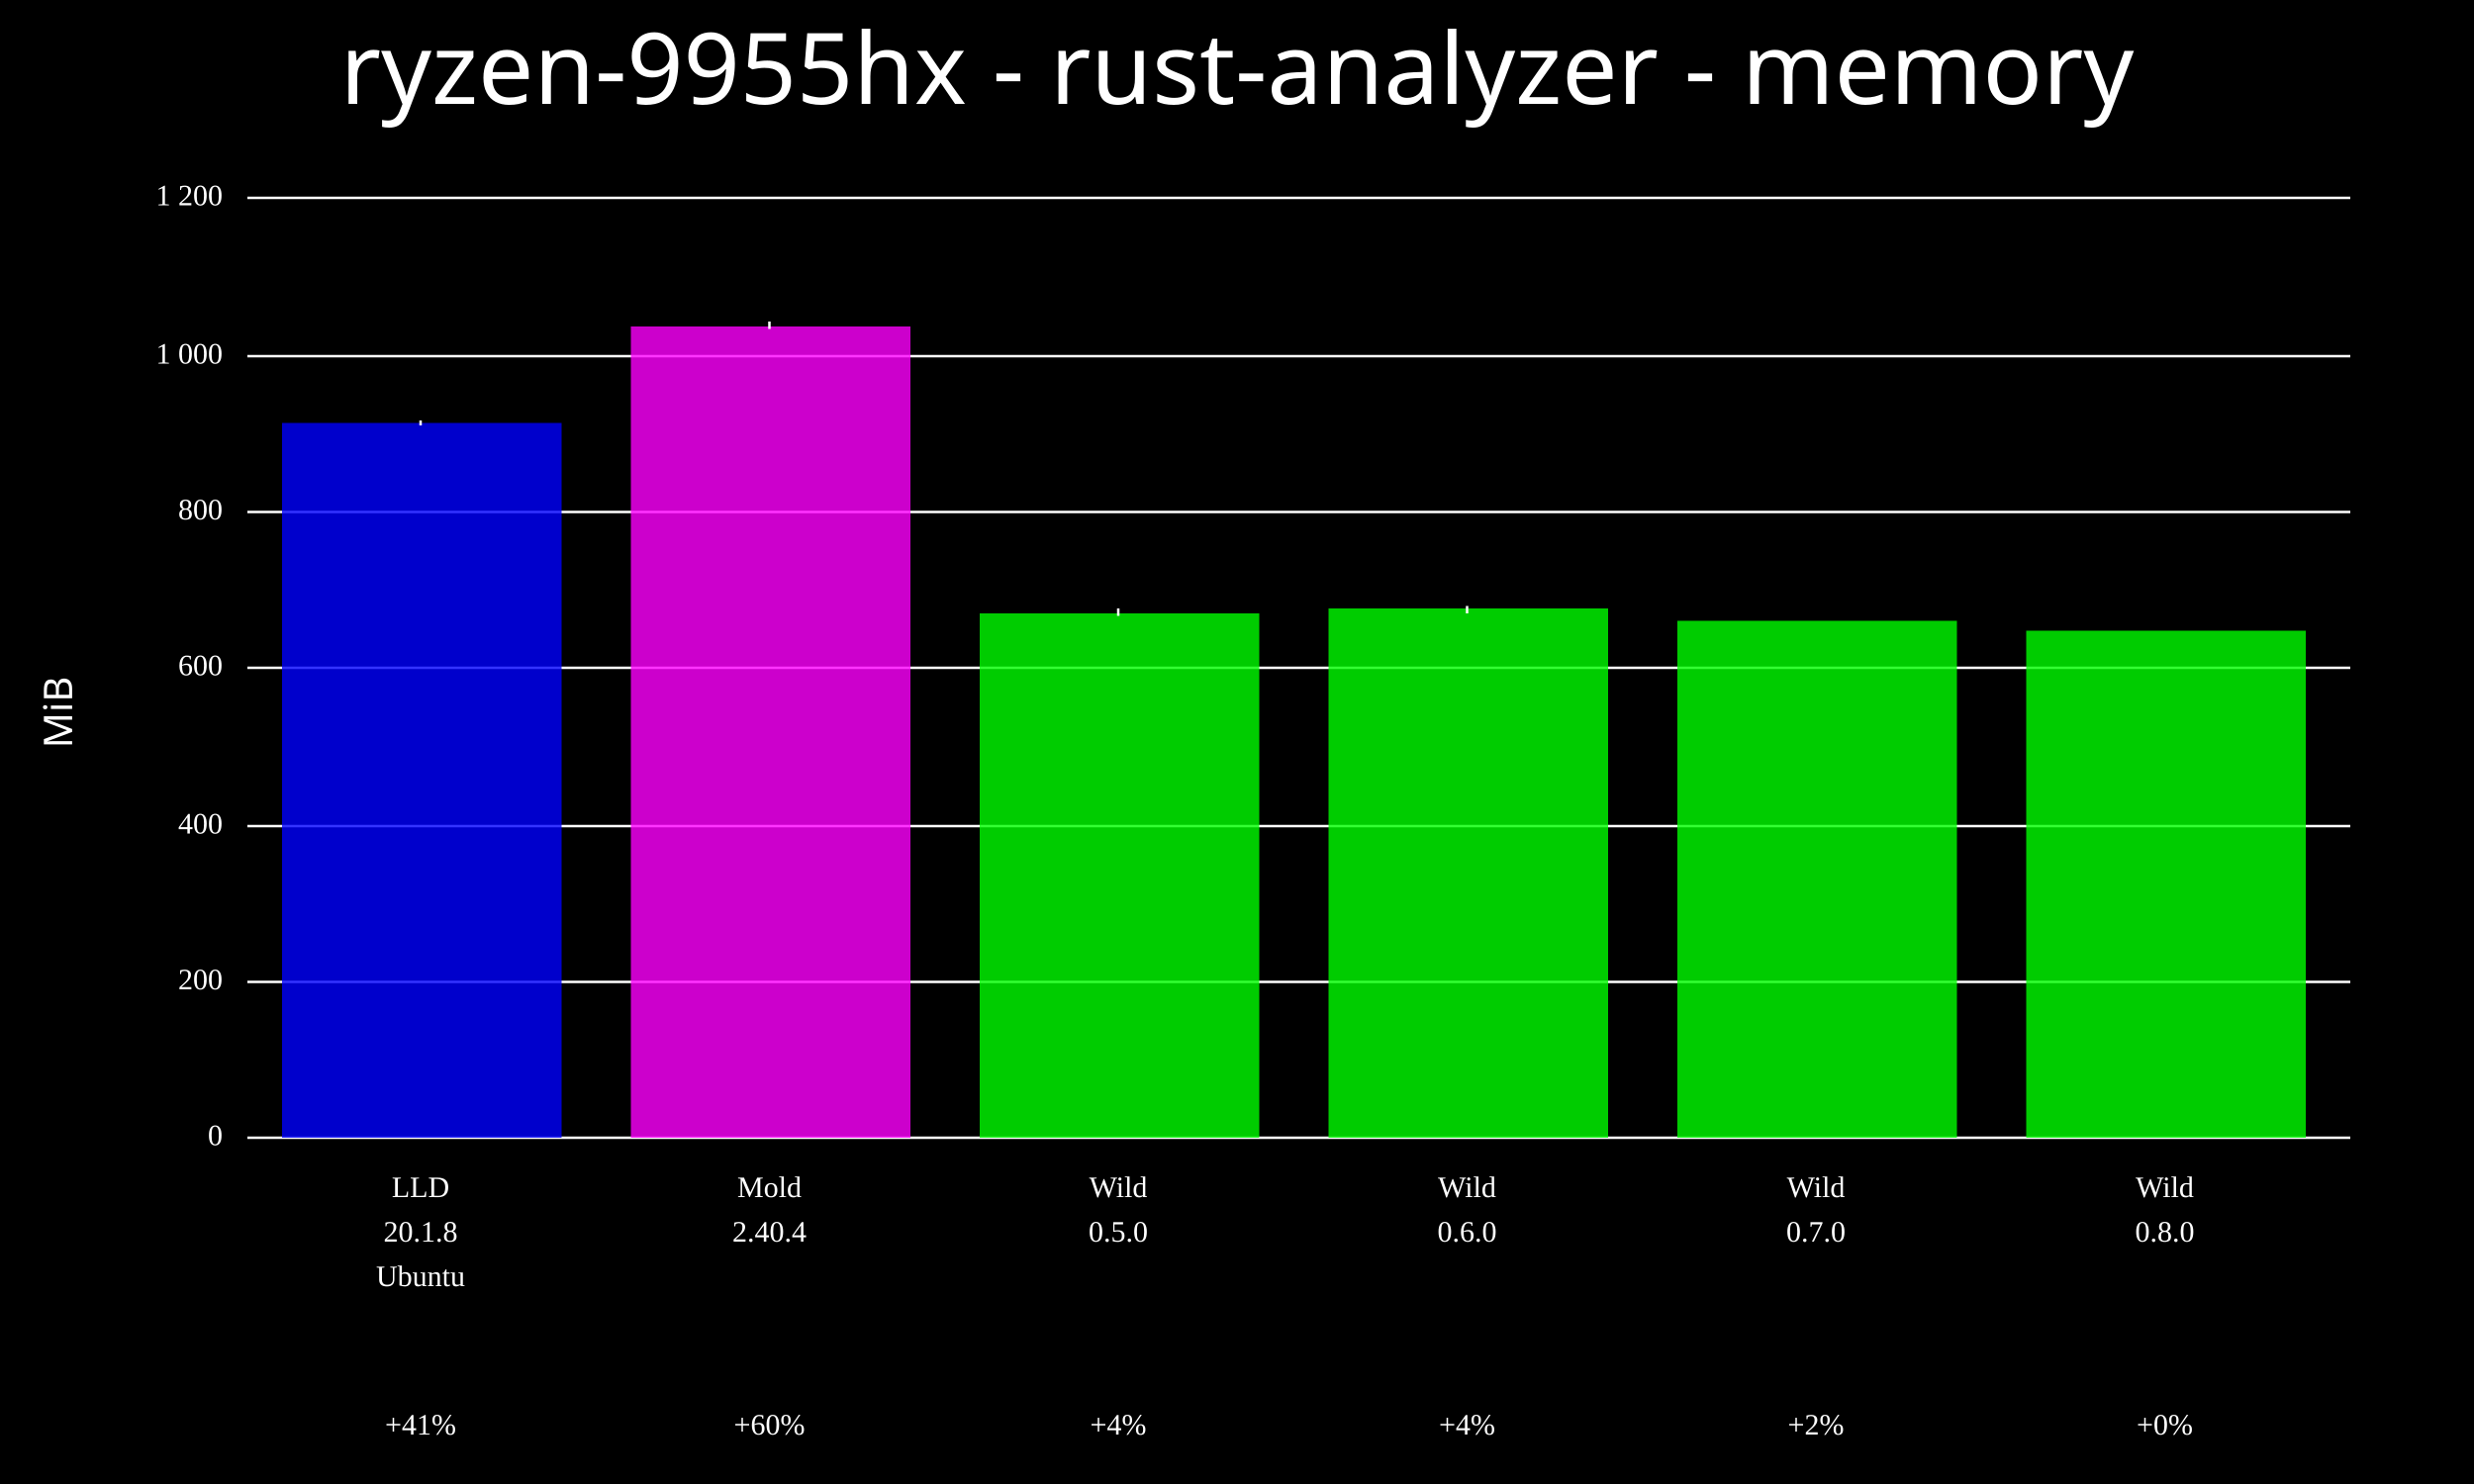
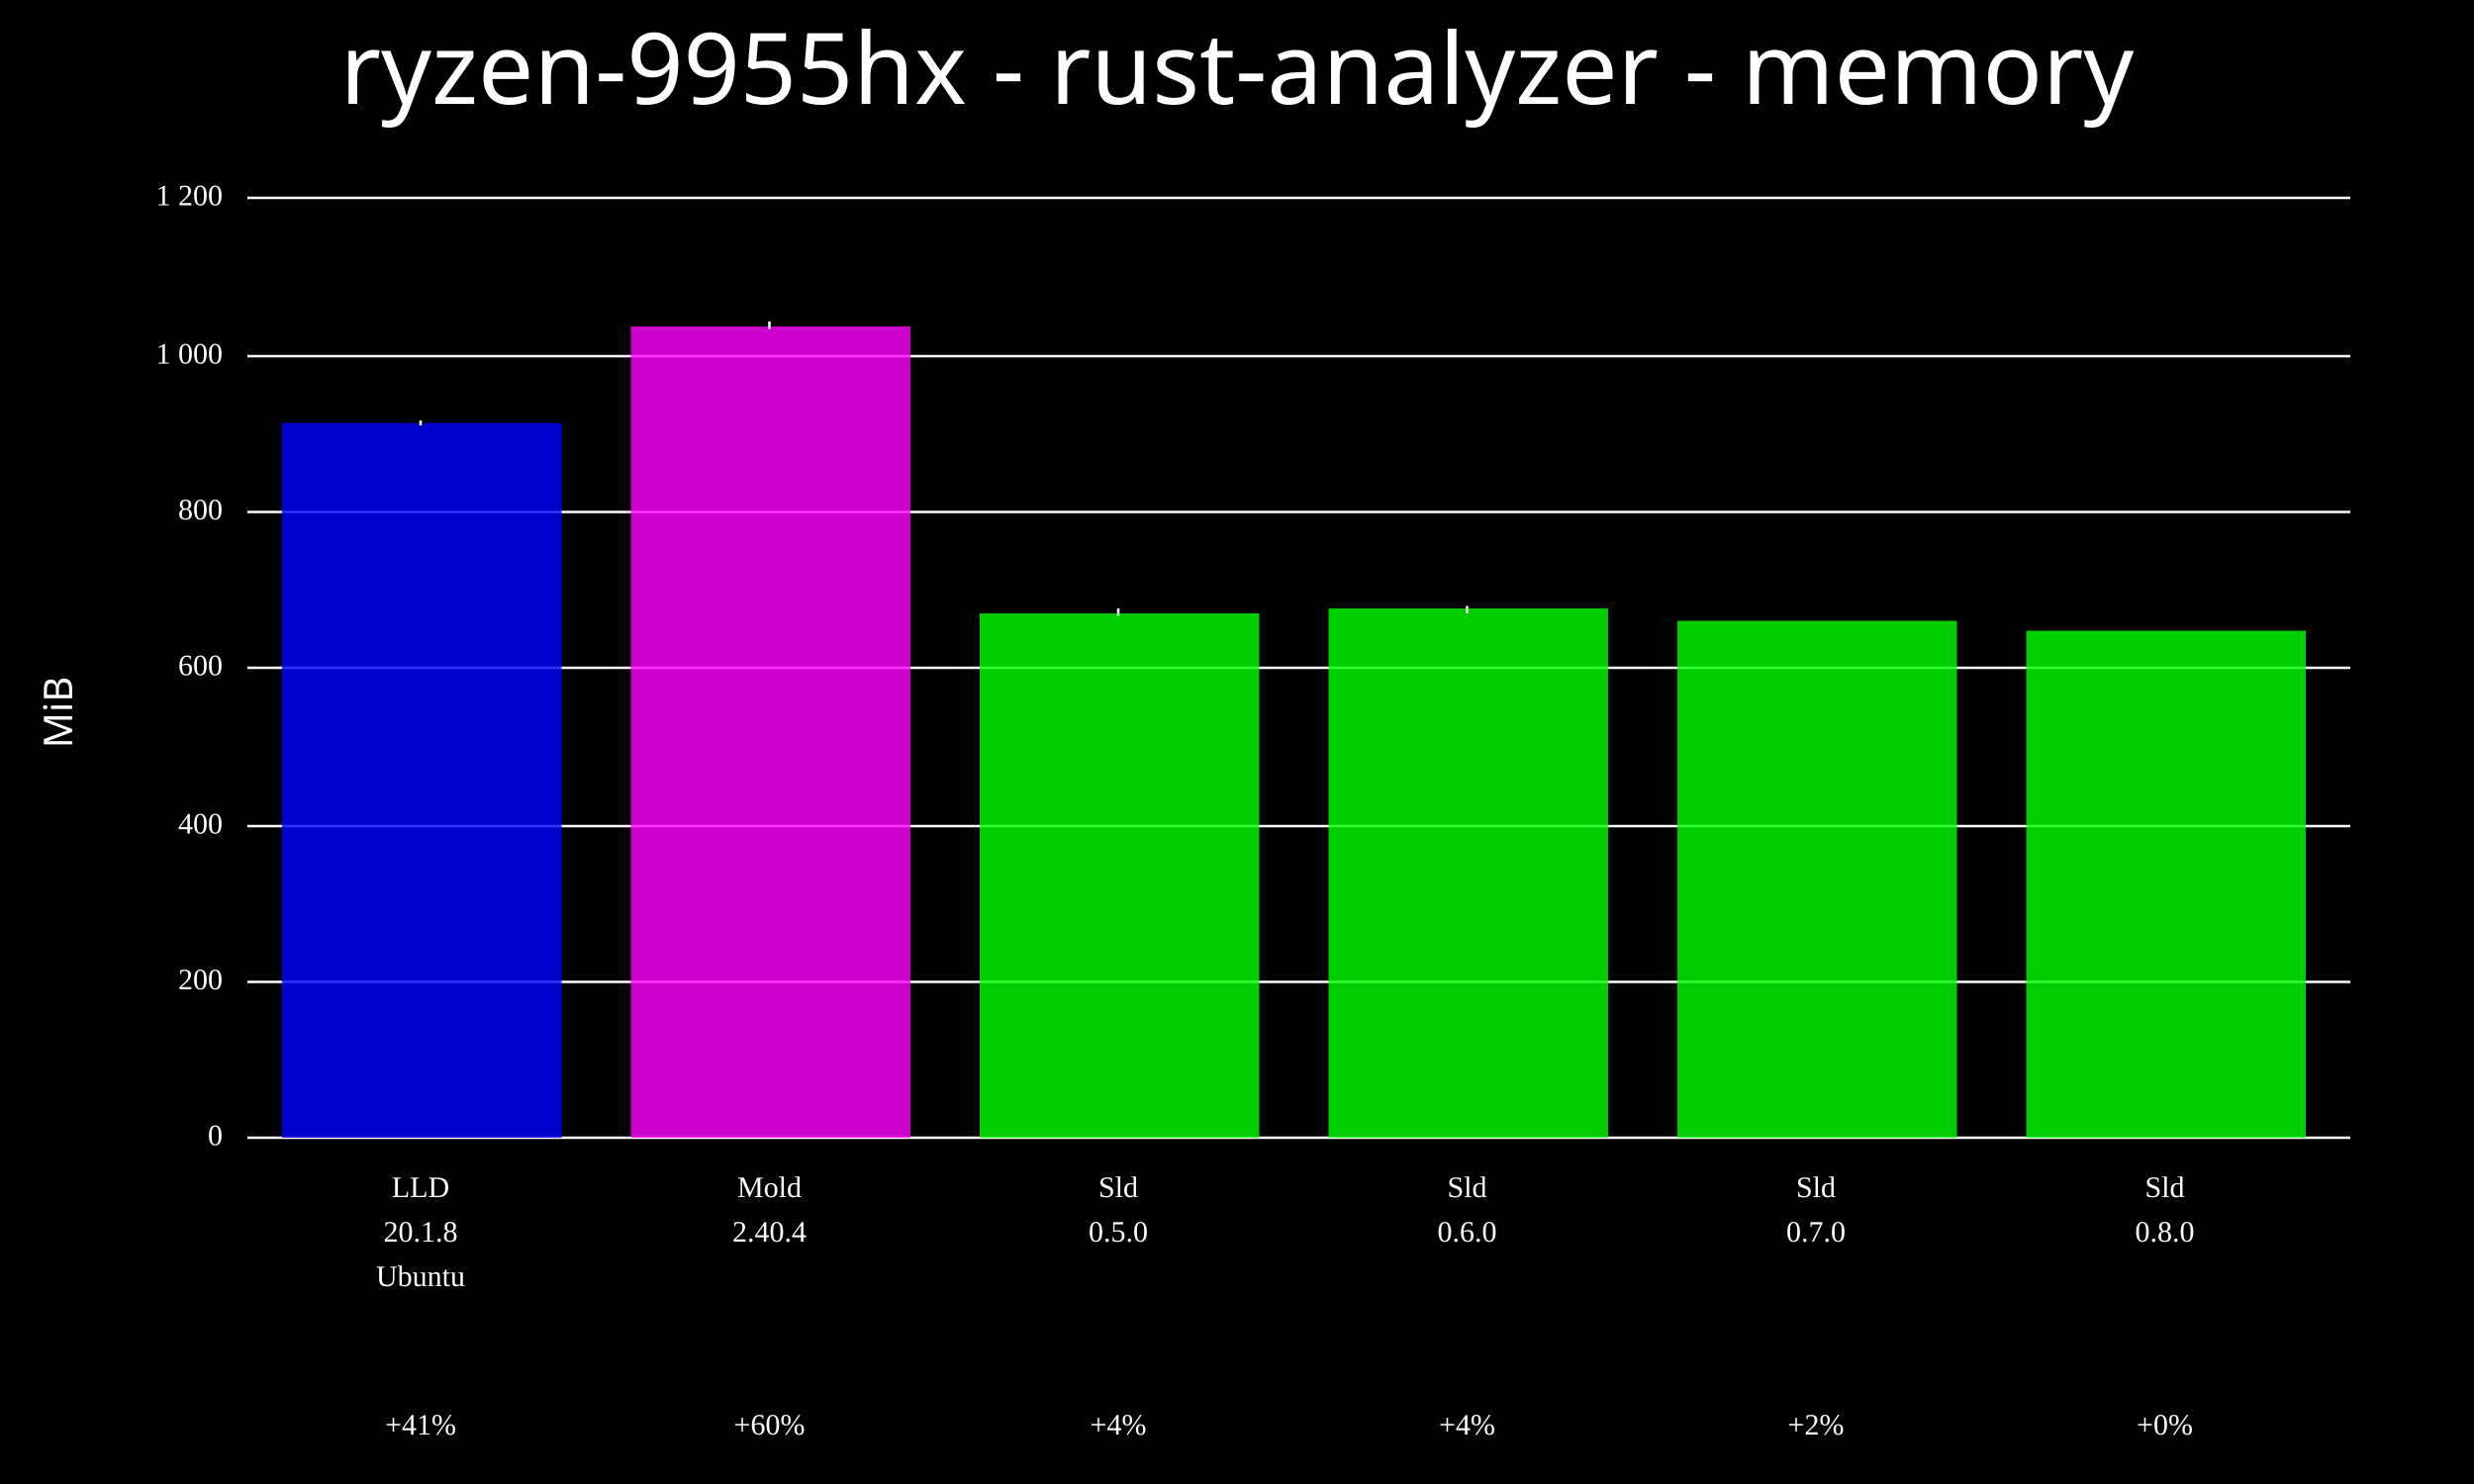
<svg xmlns="http://www.w3.org/2000/svg" width="1000" height="600" viewBox="0 0 1000 600">
  <rect x="0" y="0" width="1000" height="600" fill="#000000" />
  <text x="500" y="10" dy="0.8em" text-anchor="middle" font-family="sans-serif" font-size="40" fill="#FFFFFF">
ryzen-9955hx - rust-analyzer - memory</text>
  <text x="5" y="300" dy="0.76em" text-anchor="middle" font-family="sans-serif" font-size="16" fill="#FFFFFF" transform="rotate(270, 5, 288)">MiB</text>
  <line x1="100" y1="460" x2="950" y2="460" stroke="#FFFFFF" />
  <text x="90" y="460" dy="0.5ex" text-anchor="end" fill="#FFFFFF">0</text>
  <line x1="100" y1="397" x2="950" y2="397" stroke="#FFFFFF" />
  <text x="90" y="397" dy="0.5ex" text-anchor="end" fill="#FFFFFF">200</text>
  <line x1="100" y1="334" x2="950" y2="334" stroke="#FFFFFF" />
  <text x="90" y="334" dy="0.5ex" text-anchor="end" fill="#FFFFFF">400</text>
  <line x1="100" y1="270" x2="950" y2="270" stroke="#FFFFFF" />
  <text x="90" y="270" dy="0.5ex" text-anchor="end" fill="#FFFFFF">600</text>
  <line x1="100" y1="207" x2="950" y2="207" stroke="#FFFFFF" />
  <text x="90" y="207" dy="0.5ex" text-anchor="end" fill="#FFFFFF">800</text>
  <line x1="100" y1="144" x2="950" y2="144" stroke="#FFFFFF" />
  <text x="90" y="144" dy="0.5ex" text-anchor="end" fill="#FFFFFF">1 000</text>
  <line x1="100" y1="80" x2="950" y2="80" stroke="#FFFFFF" />
  <text x="90" y="80" dy="0.5ex" text-anchor="end" fill="#FFFFFF">1 200</text>
  <rect fill="#0000FF" opacity="0.8" x="114" y="171" width="113" height="289" />
  <line stroke="#FFFFFF" x1="170" y1="170" x2="170" y2="172" />
  <text x="170" y="484" fill="#FFFFFF" text-anchor="middle">LLD</text>
  <text x="170" y="502" fill="#FFFFFF" text-anchor="middle">20.1.8</text>
  <text x="170" y="520" fill="#FFFFFF" text-anchor="middle">Ubuntu</text>
  <text x="170" y="580" fill="#FFFFFF" text-anchor="middle">+41%</text>
  <rect fill="#FF00FF" opacity="0.8" x="255" y="132" width="113" height="328" />
  <line stroke="#FFFFFF" x1="311" y1="130" x2="311" y2="133" />
  <text x="311" y="484" fill="#FFFFFF" text-anchor="middle">Mold</text>
  <text x="311" y="502" fill="#FFFFFF" text-anchor="middle">2.40.4</text>
  <text x="311" y="580" fill="#FFFFFF" text-anchor="middle">+60%</text>
  <rect fill="#00FF00" opacity="0.8" x="396" y="248" width="113" height="212" />
  <line stroke="#FFFFFF" x1="452" y1="246" x2="452" y2="249" />
-   <text x="452" y="484" fill="#FFFFFF" text-anchor="middle">Wild</text>
+   <text x="452" y="484" fill="#FFFFFF" text-anchor="middle">Sld</text>
  <text x="452" y="502" fill="#FFFFFF" text-anchor="middle">0.5.0</text>
  <text x="452" y="580" fill="#FFFFFF" text-anchor="middle">+4%</text>
  <rect fill="#00FF00" opacity="0.8" x="537" y="246" width="113" height="214" />
  <line stroke="#FFFFFF" x1="593" y1="245" x2="593" y2="248" />
-   <text x="593" y="484" fill="#FFFFFF" text-anchor="middle">Wild</text>
+   <text x="593" y="484" fill="#FFFFFF" text-anchor="middle">Sld</text>
  <text x="593" y="502" fill="#FFFFFF" text-anchor="middle">0.6.0</text>
  <text x="593" y="580" fill="#FFFFFF" text-anchor="middle">+4%</text>
  <rect fill="#00FF00" opacity="0.8" x="678" y="251" width="113" height="209" />
  <line stroke="#FFFFFF" x1="734" y1="251" x2="734" y2="251" />
-   <text x="734" y="484" fill="#FFFFFF" text-anchor="middle">Wild</text>
+   <text x="734" y="484" fill="#FFFFFF" text-anchor="middle">Sld</text>
  <text x="734" y="502" fill="#FFFFFF" text-anchor="middle">0.7.0</text>
  <text x="734" y="580" fill="#FFFFFF" text-anchor="middle">+2%</text>
  <rect fill="#00FF00" opacity="0.8" x="819" y="255" width="113" height="205" />
  <line stroke="#FFFFFF" x1="875" y1="255" x2="875" y2="255" />
-   <text x="875" y="484" fill="#FFFFFF" text-anchor="middle">Wild</text>
+   <text x="875" y="484" fill="#FFFFFF" text-anchor="middle">Sld</text>
  <text x="875" y="502" fill="#FFFFFF" text-anchor="middle">0.8.0</text>
  <text x="875" y="580" fill="#FFFFFF" text-anchor="middle">+0%</text>
</svg>
